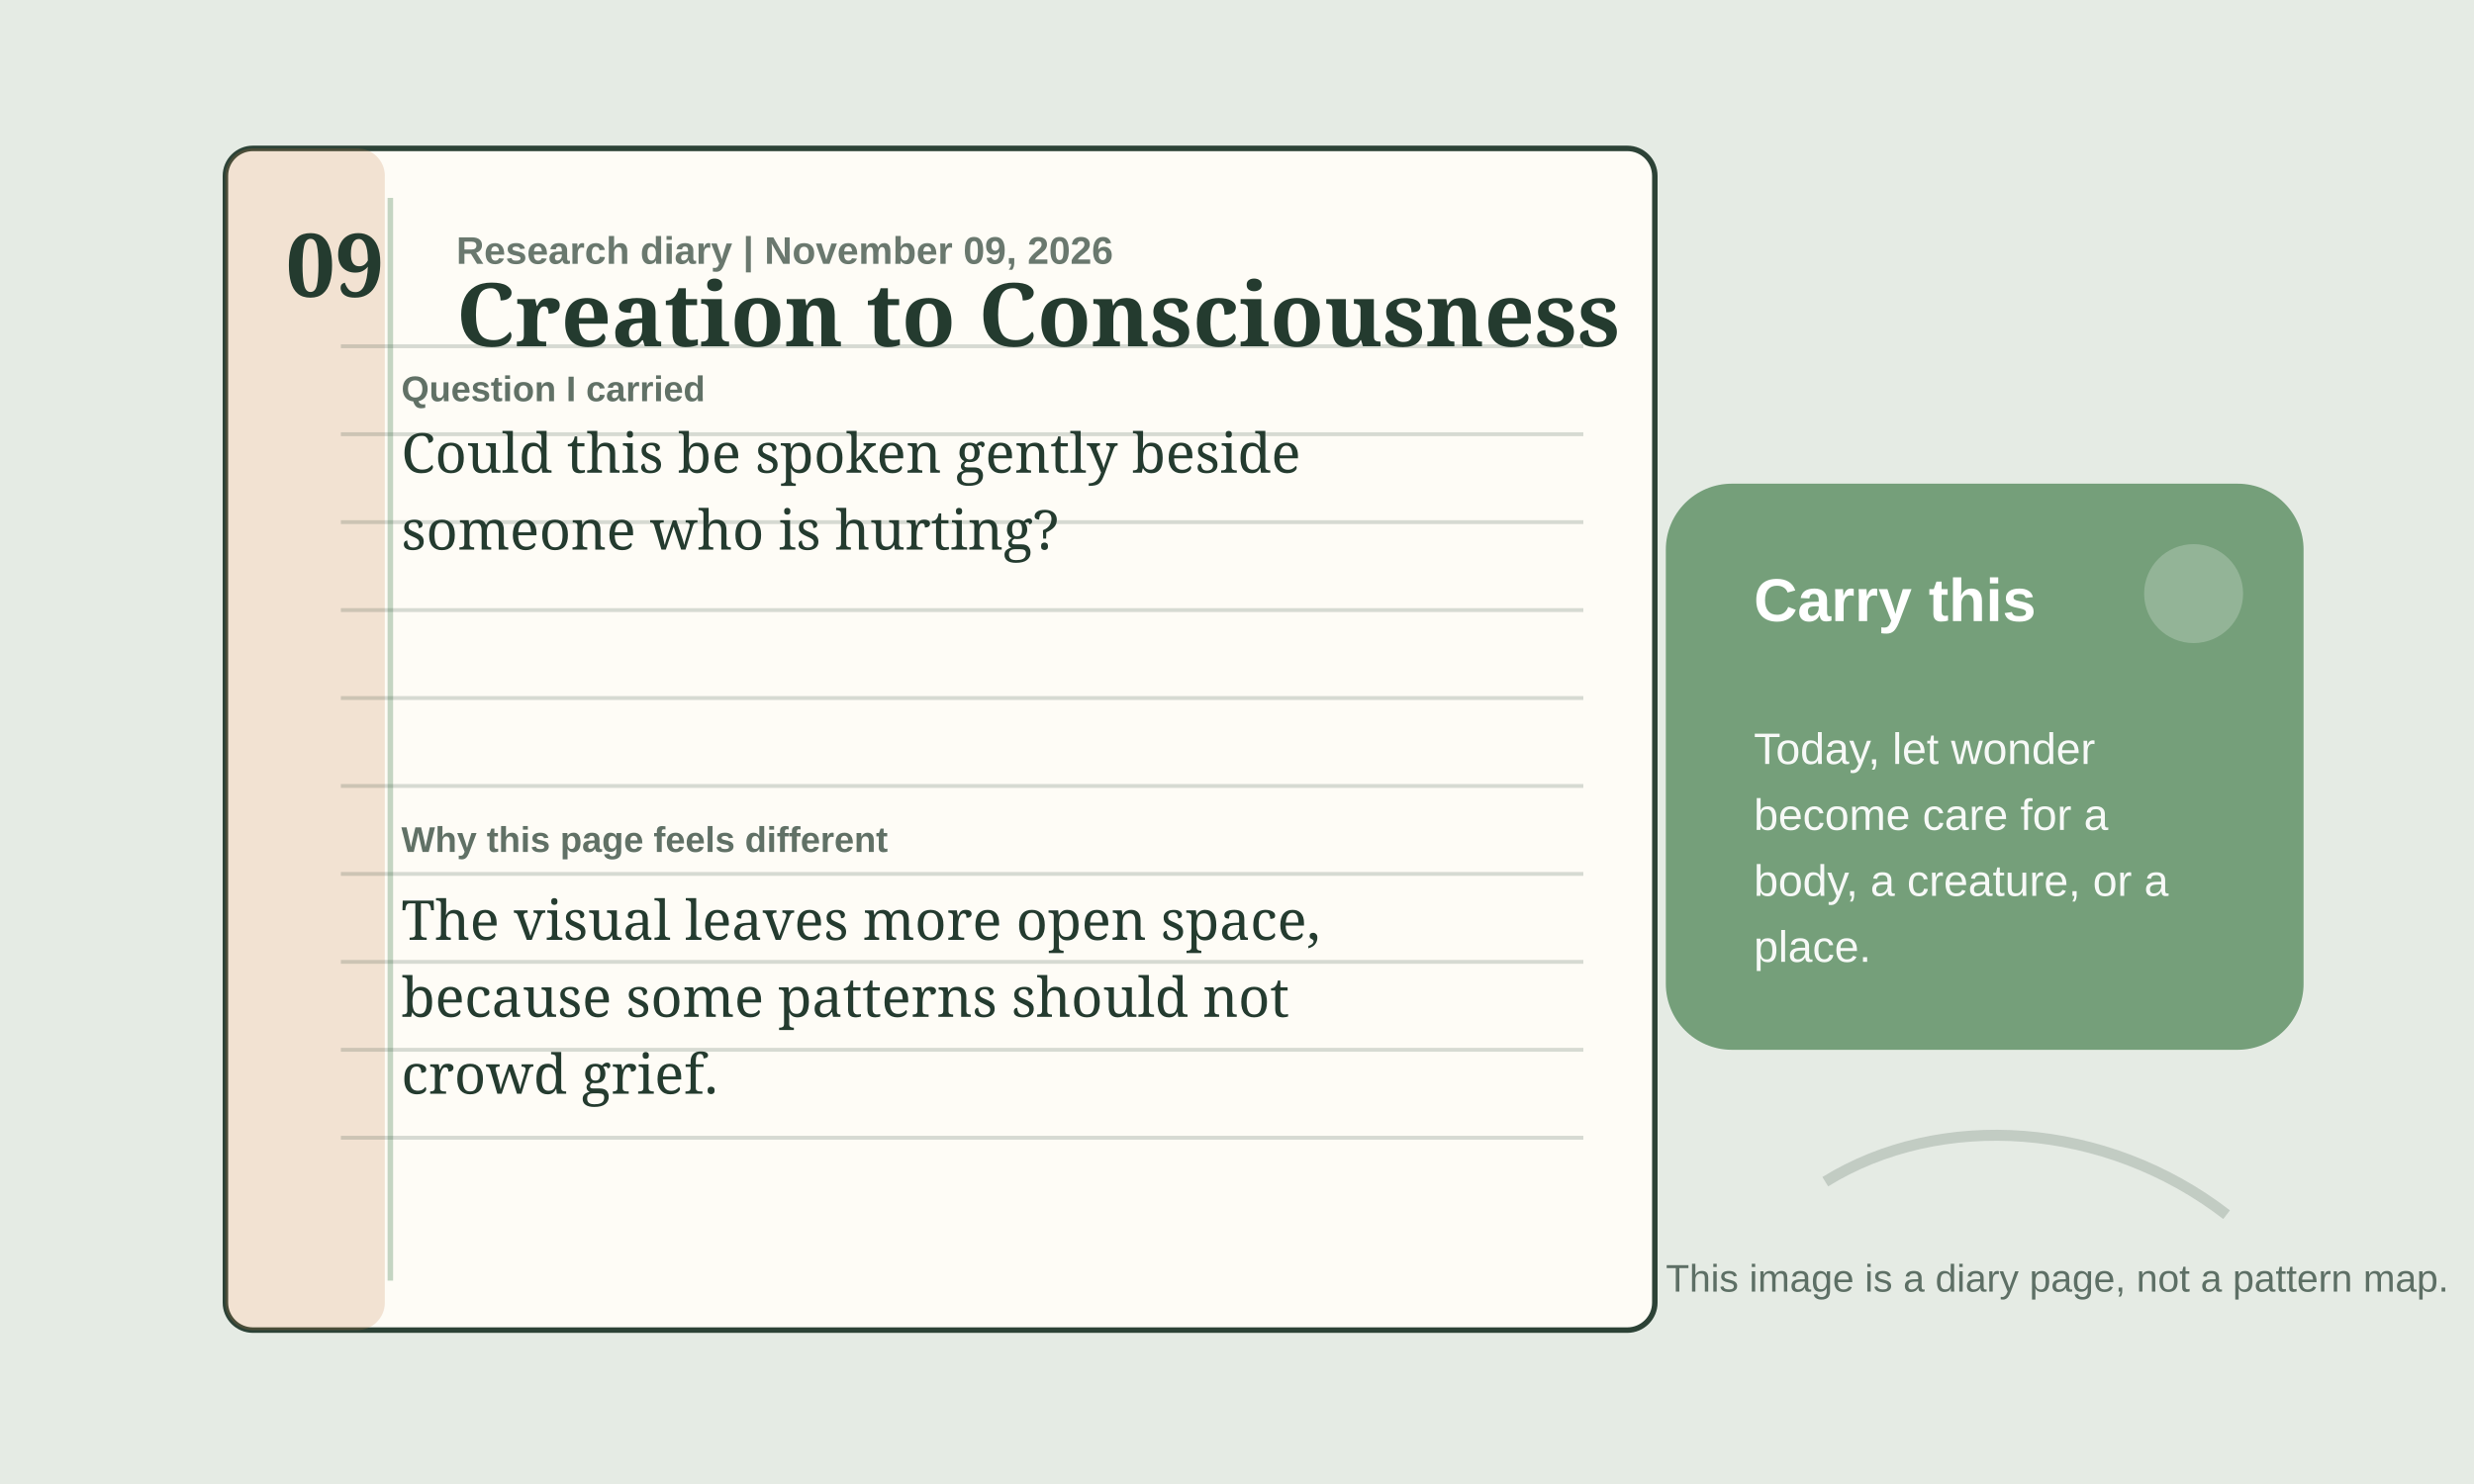
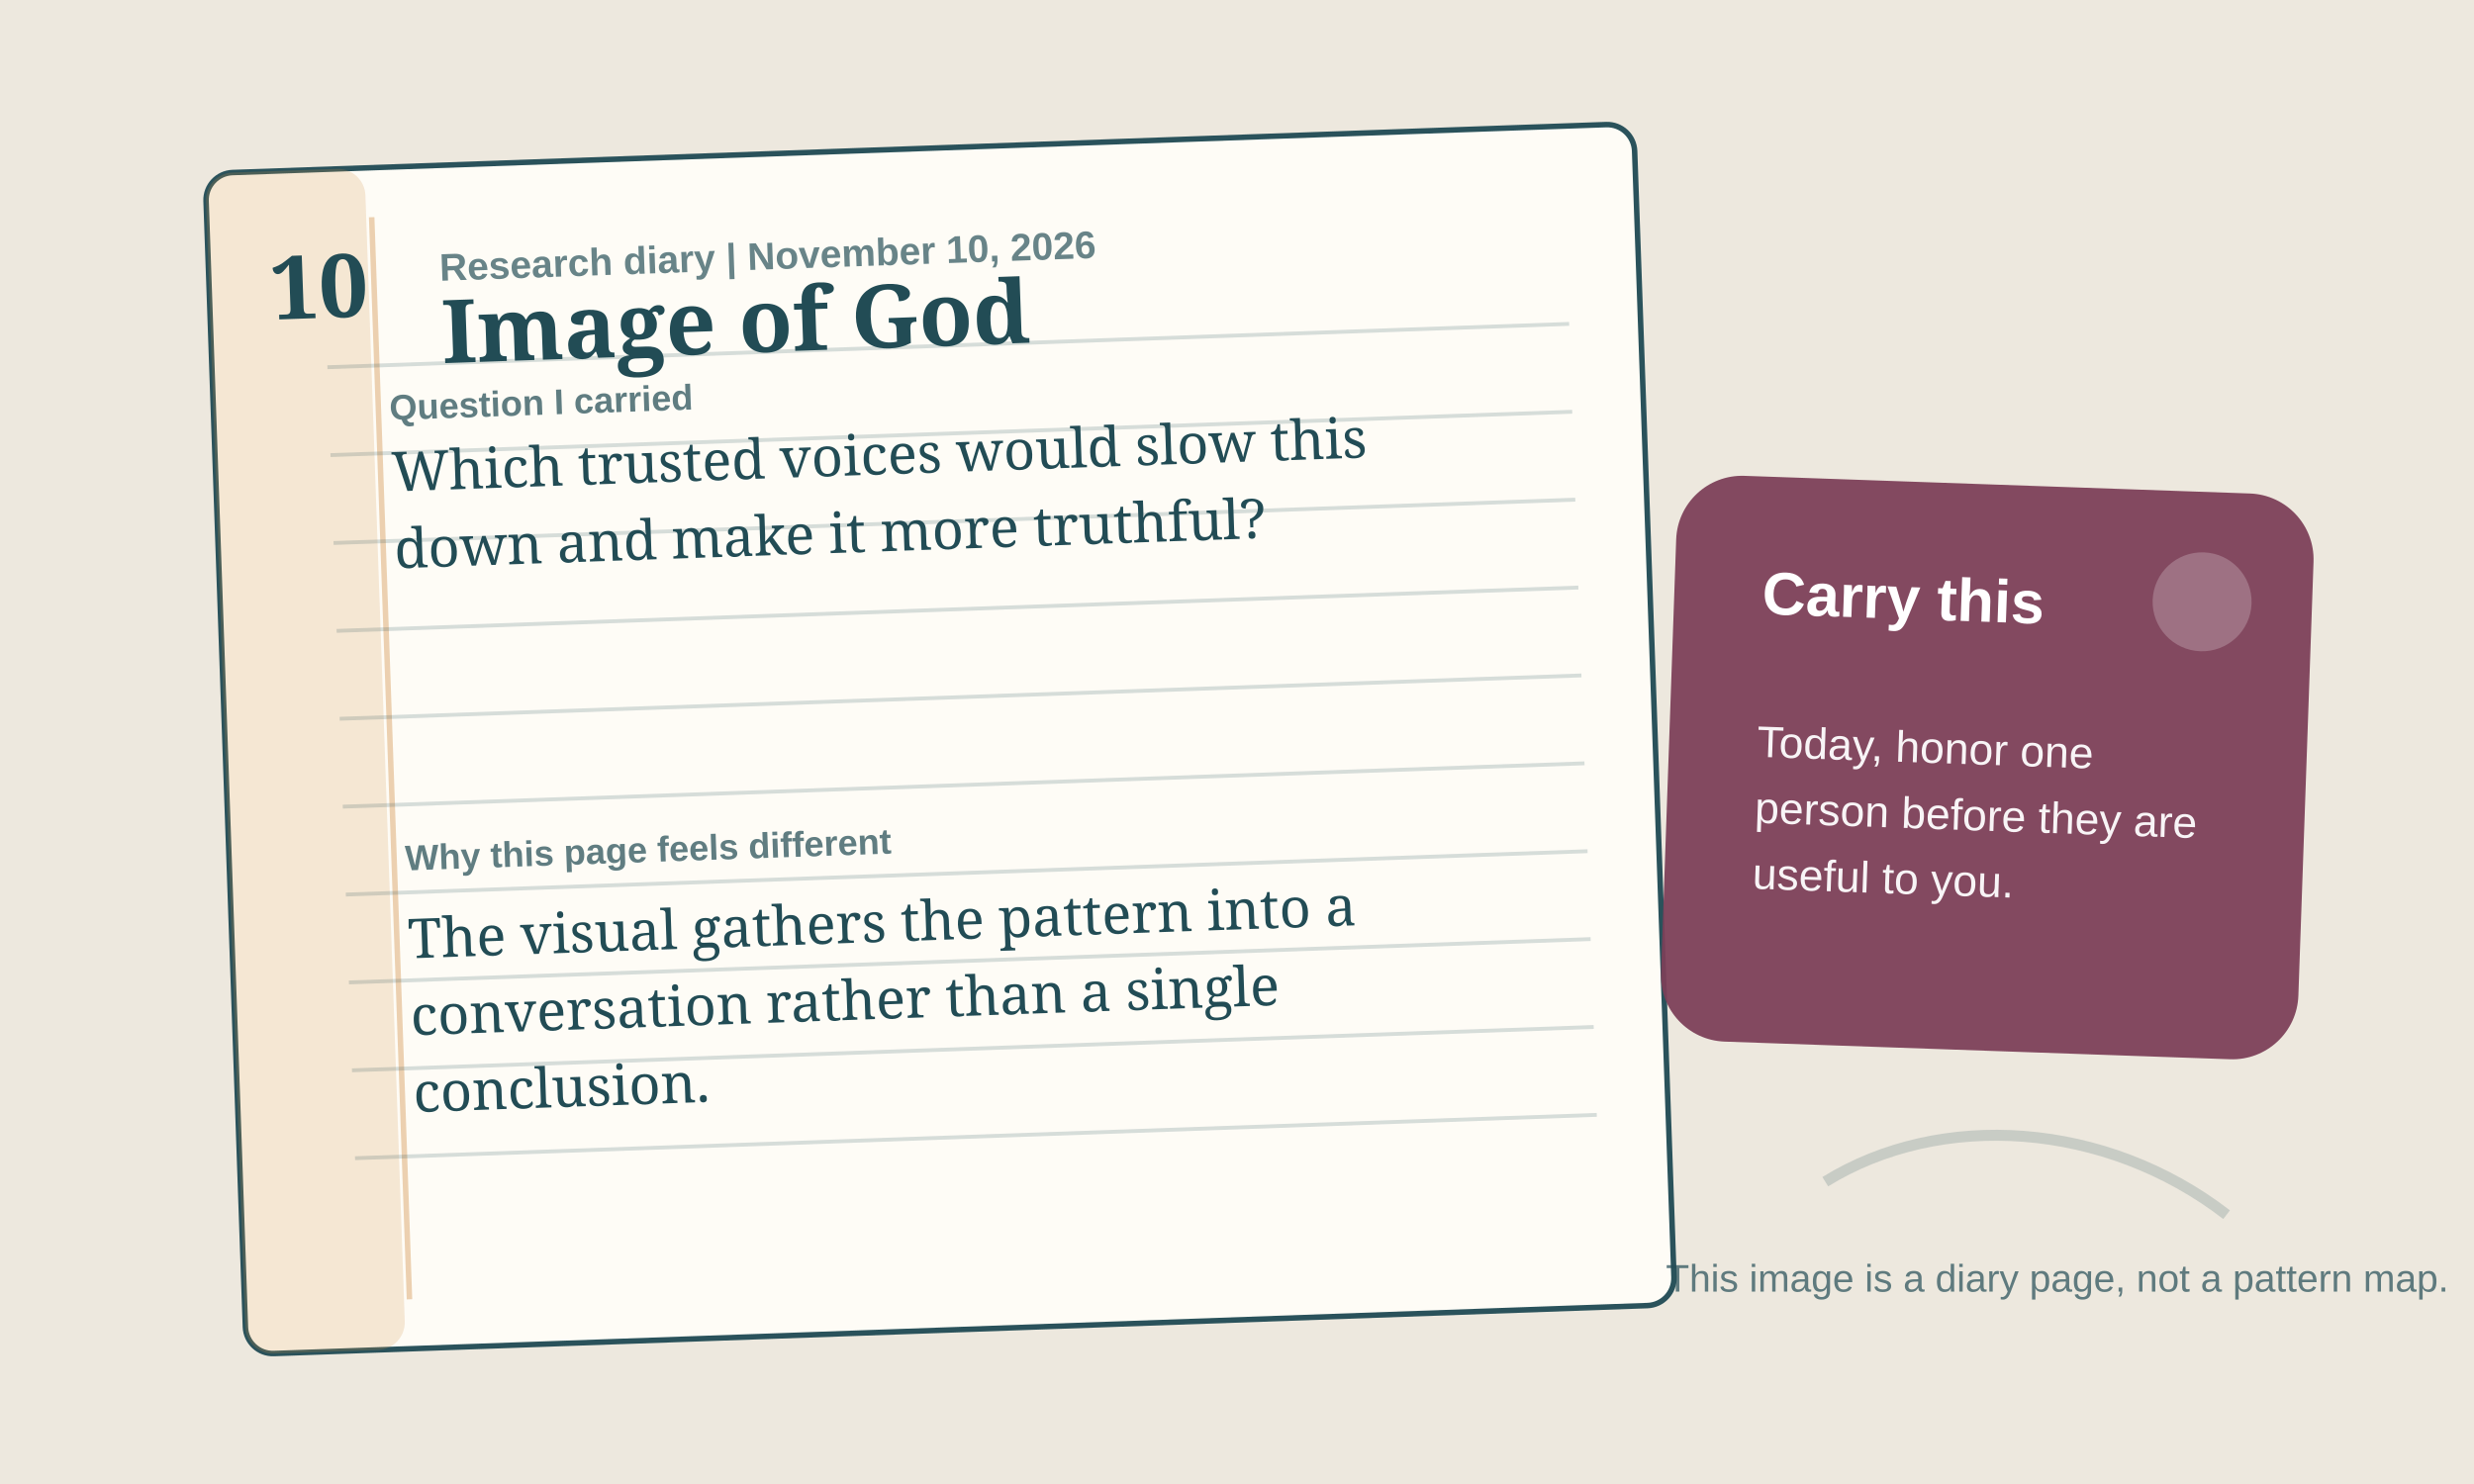
<svg xmlns="http://www.w3.org/2000/svg" width="900" height="540" viewBox="0 0 900 540" role="img" aria-labelledby="title desc">
  <style>
-     .eyebrow { font: 700 14px Arial, sans-serif; letter-spacing: 0; fill: #243b2f; opacity: 0.68; }
-     .title { font: 700 32px Georgia, serif; letter-spacing: 0; fill: #243b2f; }
-     .diary { font: 20px Georgia, serif; letter-spacing: 0; fill: #243b2f; }
-     .label { font: 700 13px Arial, sans-serif; letter-spacing: 0; fill: #243b2f; opacity: 0.72; }
+     .eyebrow { font: 700 14px Arial, sans-serif; letter-spacing: 0; fill: #224c55; opacity: 0.68; }
+     .title { font: 700 32px Georgia, serif; letter-spacing: 0; fill: #224c55; }
+     .diary { font: 20px Georgia, serif; letter-spacing: 0; fill: #224c55; }
+     .label { font: 700 13px Arial, sans-serif; letter-spacing: 0; fill: #224c55; opacity: 0.72; }
    .cardtitle { font: 700 22px Arial, sans-serif; letter-spacing: 0; fill: #ffffff; }
    .cardtext { font: 16px Arial, sans-serif; letter-spacing: 0; fill: #ffffff; opacity: 0.94; }
-     .small { font: 14px Arial, sans-serif; letter-spacing: 0; fill: #243b2f; opacity: 0.70; }
+     .small { font: 14px Arial, sans-serif; letter-spacing: 0; fill: #224c55; opacity: 0.70; }
  </style>
-   <rect width="900" height="540" fill="#eef3ed" />
-   <rect x="0" y="0" width="900" height="540" fill="#243b2f" opacity="0.05" />
-   <g transform="rotate(0 340 270)">
-     <rect x="82" y="54" width="520" height="430" rx="10" fill="#fffdf7" stroke="#243b2f" stroke-width="2" opacity="0.96" />
-     <rect x="82" y="54" width="58" height="430" rx="10" fill="#c47a43" opacity="0.20" />
-     <line x1="142" y1="72" x2="142" y2="466" stroke="#6e9a74" stroke-width="2" opacity="0.40" />
-     <line x1="124" y1="126" x2="576" y2="126" stroke="#243b2f" stroke-width="1.4" opacity="0.18" />
-     <line x1="124" y1="158" x2="576" y2="158" stroke="#243b2f" stroke-width="1.4" opacity="0.18" />
-     <line x1="124" y1="190" x2="576" y2="190" stroke="#243b2f" stroke-width="1.4" opacity="0.18" />
-     <line x1="124" y1="222" x2="576" y2="222" stroke="#243b2f" stroke-width="1.4" opacity="0.18" />
-     <line x1="124" y1="254" x2="576" y2="254" stroke="#243b2f" stroke-width="1.4" opacity="0.18" />
-     <line x1="124" y1="286" x2="576" y2="286" stroke="#243b2f" stroke-width="1.4" opacity="0.18" />
-     <line x1="124" y1="318" x2="576" y2="318" stroke="#243b2f" stroke-width="1.4" opacity="0.18" />
-     <line x1="124" y1="350" x2="576" y2="350" stroke="#243b2f" stroke-width="1.4" opacity="0.18" />
-     <line x1="124" y1="382" x2="576" y2="382" stroke="#243b2f" stroke-width="1.4" opacity="0.18" />
-     <line x1="124" y1="414" x2="576" y2="414" stroke="#243b2f" stroke-width="1.4" opacity="0.18" />
-     <text x="166" y="96" class="eyebrow">Research diary | November 09, 2026</text>
-     <text x="166" y="126" class="title">Creation to Consciousness</text>
+   <rect width="900" height="540" fill="#f7efe5" />
+   <rect x="0" y="0" width="900" height="540" fill="#224c55" opacity="0.05" />
+   <g transform="rotate(-2 340 270)">
+     <rect x="82" y="54" width="520" height="430" rx="10" fill="#fffdf7" stroke="#224c55" stroke-width="2" opacity="0.96" />
+     <rect x="82" y="54" width="58" height="430" rx="10" fill="#d18f46" opacity="0.20" />
+     <line x1="142" y1="72" x2="142" y2="466" stroke="#d18f46" stroke-width="2" opacity="0.40" />
+     <line x1="124" y1="126" x2="576" y2="126" stroke="#224c55" stroke-width="1.4" opacity="0.18" />
+     <line x1="124" y1="158" x2="576" y2="158" stroke="#224c55" stroke-width="1.4" opacity="0.18" />
+     <line x1="124" y1="190" x2="576" y2="190" stroke="#224c55" stroke-width="1.4" opacity="0.18" />
+     <line x1="124" y1="222" x2="576" y2="222" stroke="#224c55" stroke-width="1.4" opacity="0.18" />
+     <line x1="124" y1="254" x2="576" y2="254" stroke="#224c55" stroke-width="1.4" opacity="0.18" />
+     <line x1="124" y1="286" x2="576" y2="286" stroke="#224c55" stroke-width="1.4" opacity="0.18" />
+     <line x1="124" y1="318" x2="576" y2="318" stroke="#224c55" stroke-width="1.4" opacity="0.18" />
+     <line x1="124" y1="350" x2="576" y2="350" stroke="#224c55" stroke-width="1.4" opacity="0.18" />
+     <line x1="124" y1="382" x2="576" y2="382" stroke="#224c55" stroke-width="1.4" opacity="0.18" />
+     <line x1="124" y1="414" x2="576" y2="414" stroke="#224c55" stroke-width="1.4" opacity="0.18" />
+     <text x="166" y="96" class="eyebrow">Research diary | November 10, 2026</text>
+     <text x="166" y="126" class="title">Image of God</text>
    <text x="146" y="146" class="label">Question I carried</text>
-     <text x="104" y="108" class="title">09</text>
+     <text x="104" y="108" class="title">10</text>
  </g>
-   <g transform="rotate(0 340 270)">
-     <text x="146" y="172" class="diary">Could this be spoken gently beside</text>
-     <text x="146" y="200" class="diary">someone who is hurting?</text>
+   <g transform="rotate(-2 340 270)">
+     <text x="146" y="172" class="diary">Which trusted voices would slow this</text>
+     <text x="146" y="200" class="diary">down and make it more truthful?</text>
    <text x="146" y="310" class="label">Why this page feels different</text>
-     <text x="146" y="342" class="diary">The visual leaves more open space,</text>
-     <text x="146" y="370" class="diary">because some patterns should not</text>
-     <text x="146" y="398" class="diary">crowd grief.</text>
+     <text x="146" y="342" class="diary">The visual gathers the pattern into a</text>
+     <text x="146" y="370" class="diary">conversation rather than a single</text>
+     <text x="146" y="398" class="diary">conclusion.</text>
  </g>
-   <g transform="rotate(0 714 306)">
-     <rect x="606" y="176" width="232" height="206" rx="24" fill="#6e9a74" opacity="0.94" />
+   <g transform="rotate(2 714 306)">
+     <rect x="606" y="176" width="232" height="206" rx="24" fill="#7c3f58" opacity="0.94" />
    <circle cx="798" cy="216" r="18" fill="#ffffff" opacity="0.22" />
    <text x="638" y="226" class="cardtitle">Carry this</text>
-     <text x="638" y="278" class="cardtext">Today, let wonder</text>
-     <text x="638" y="302" class="cardtext">become care for a</text>
-     <text x="638" y="326" class="cardtext">body, a creature, or a</text>
-     <text x="638" y="350" class="cardtext">place.</text>
+     <text x="638" y="278" class="cardtext">Today, honor one</text>
+     <text x="638" y="302" class="cardtext">person before they are</text>
+     <text x="638" y="326" class="cardtext">useful to you.</text>
  </g>
-   <path d="M664 430 C706 404 766 408 810 442" fill="none" stroke="#243b2f" stroke-width="4" opacity="0.18" />
+   <path d="M664 430 C706 404 766 408 810 442" fill="none" stroke="#224c55" stroke-width="4" opacity="0.18" />
  <text x="606" y="470" class="small">This image is a diary page, not a pattern map.</text>
</svg>
